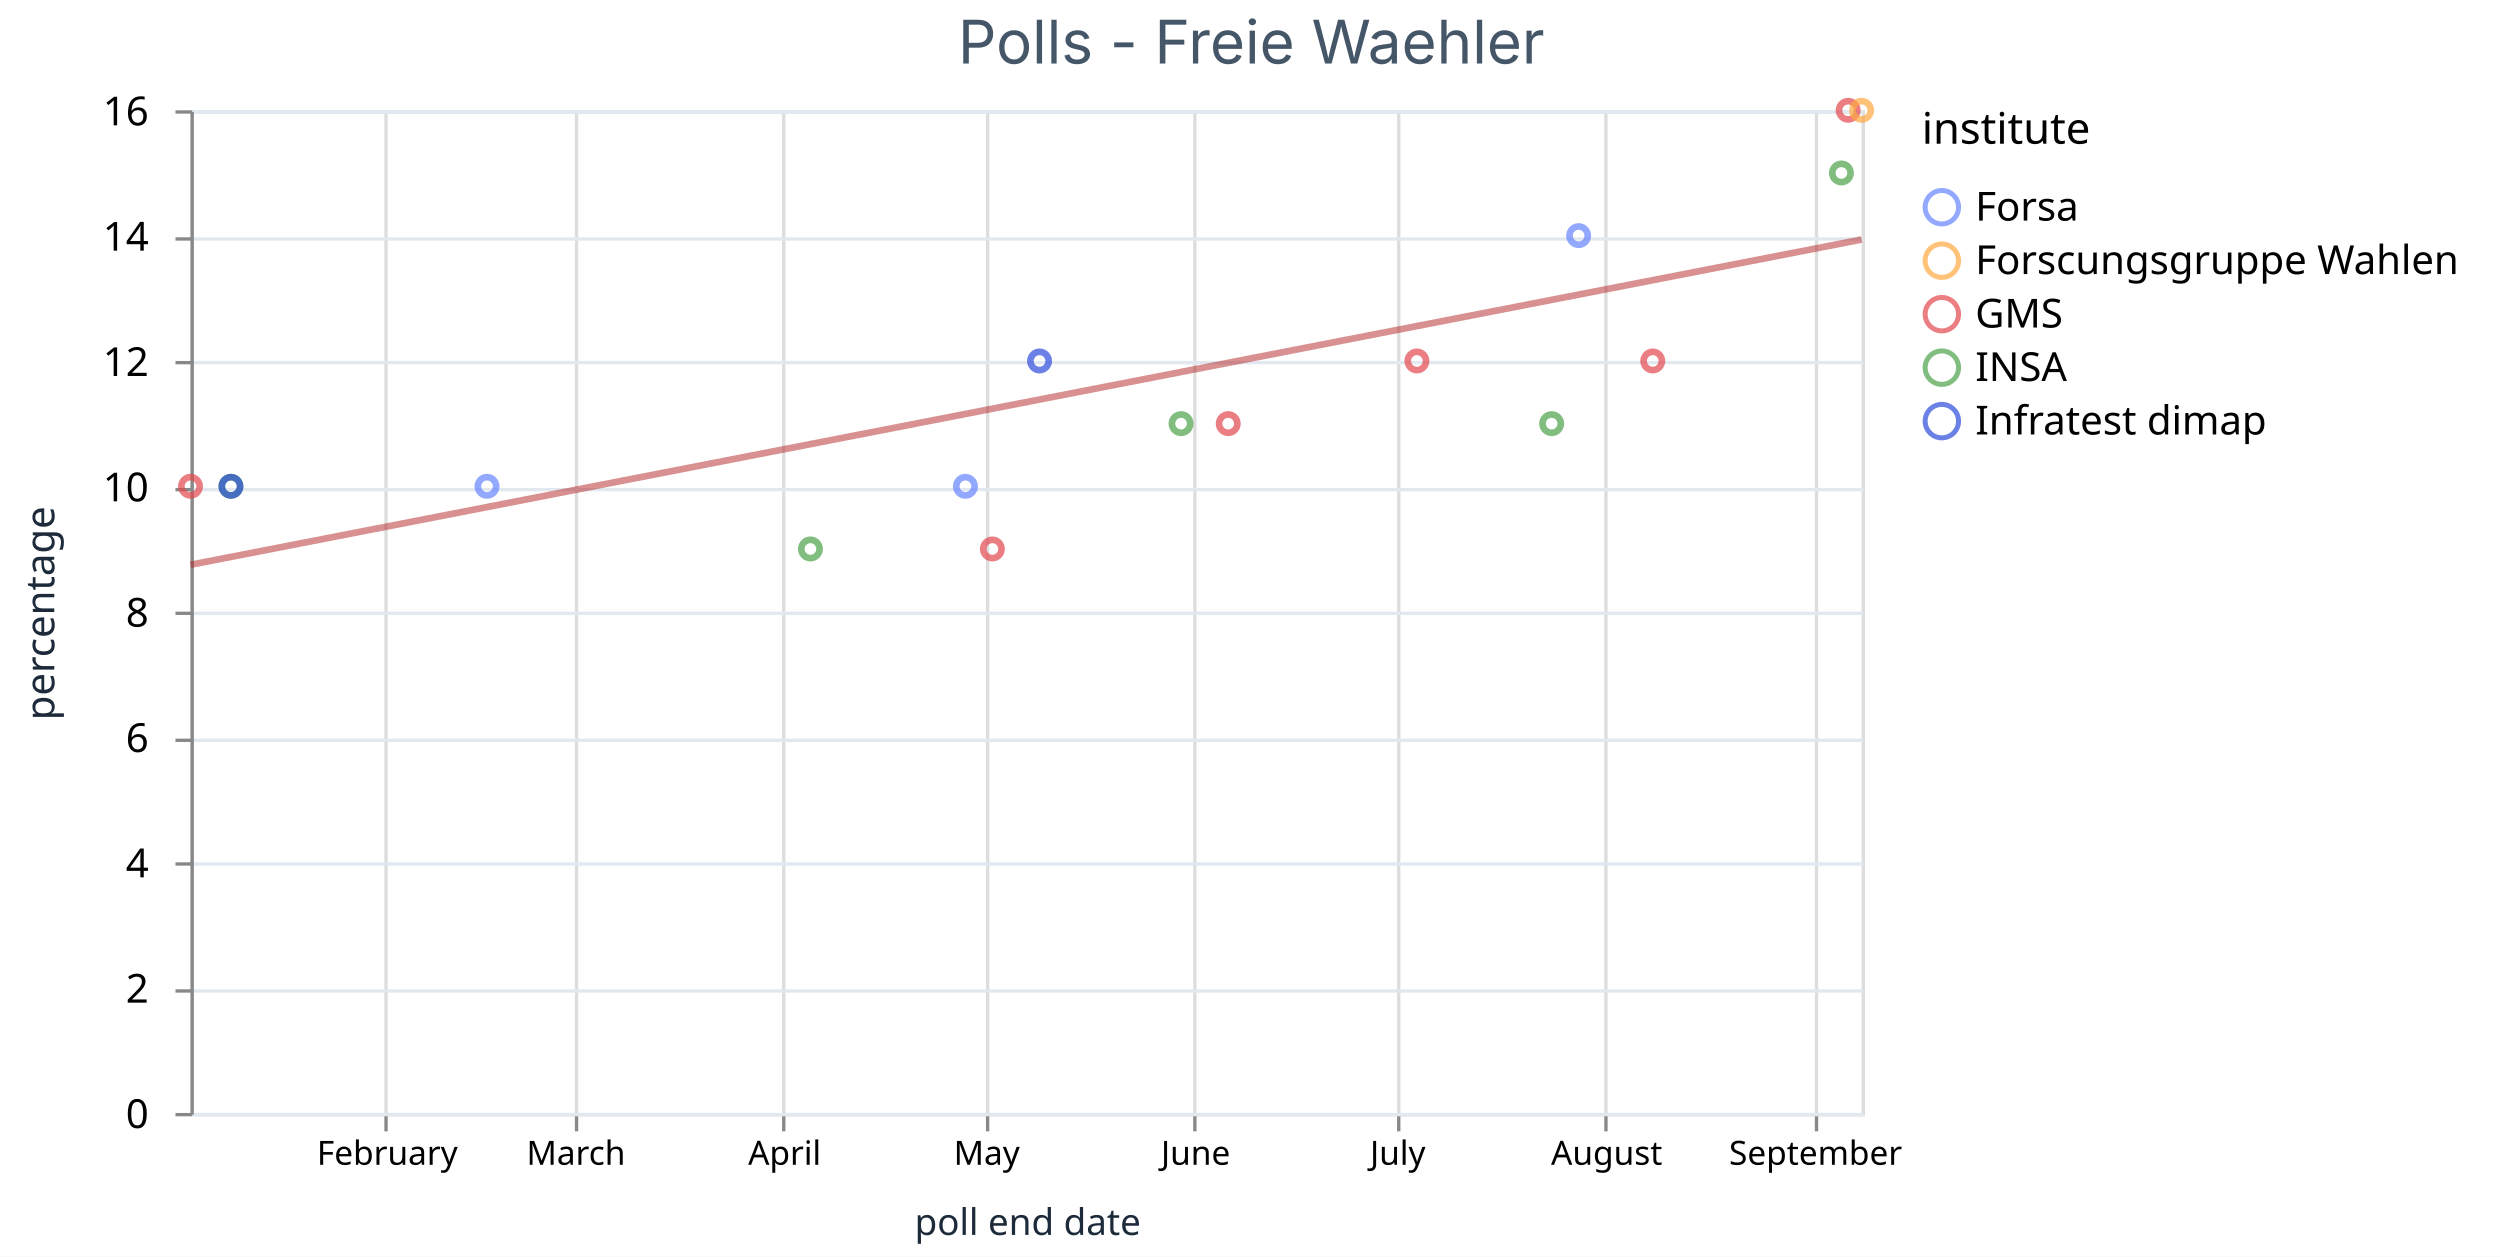
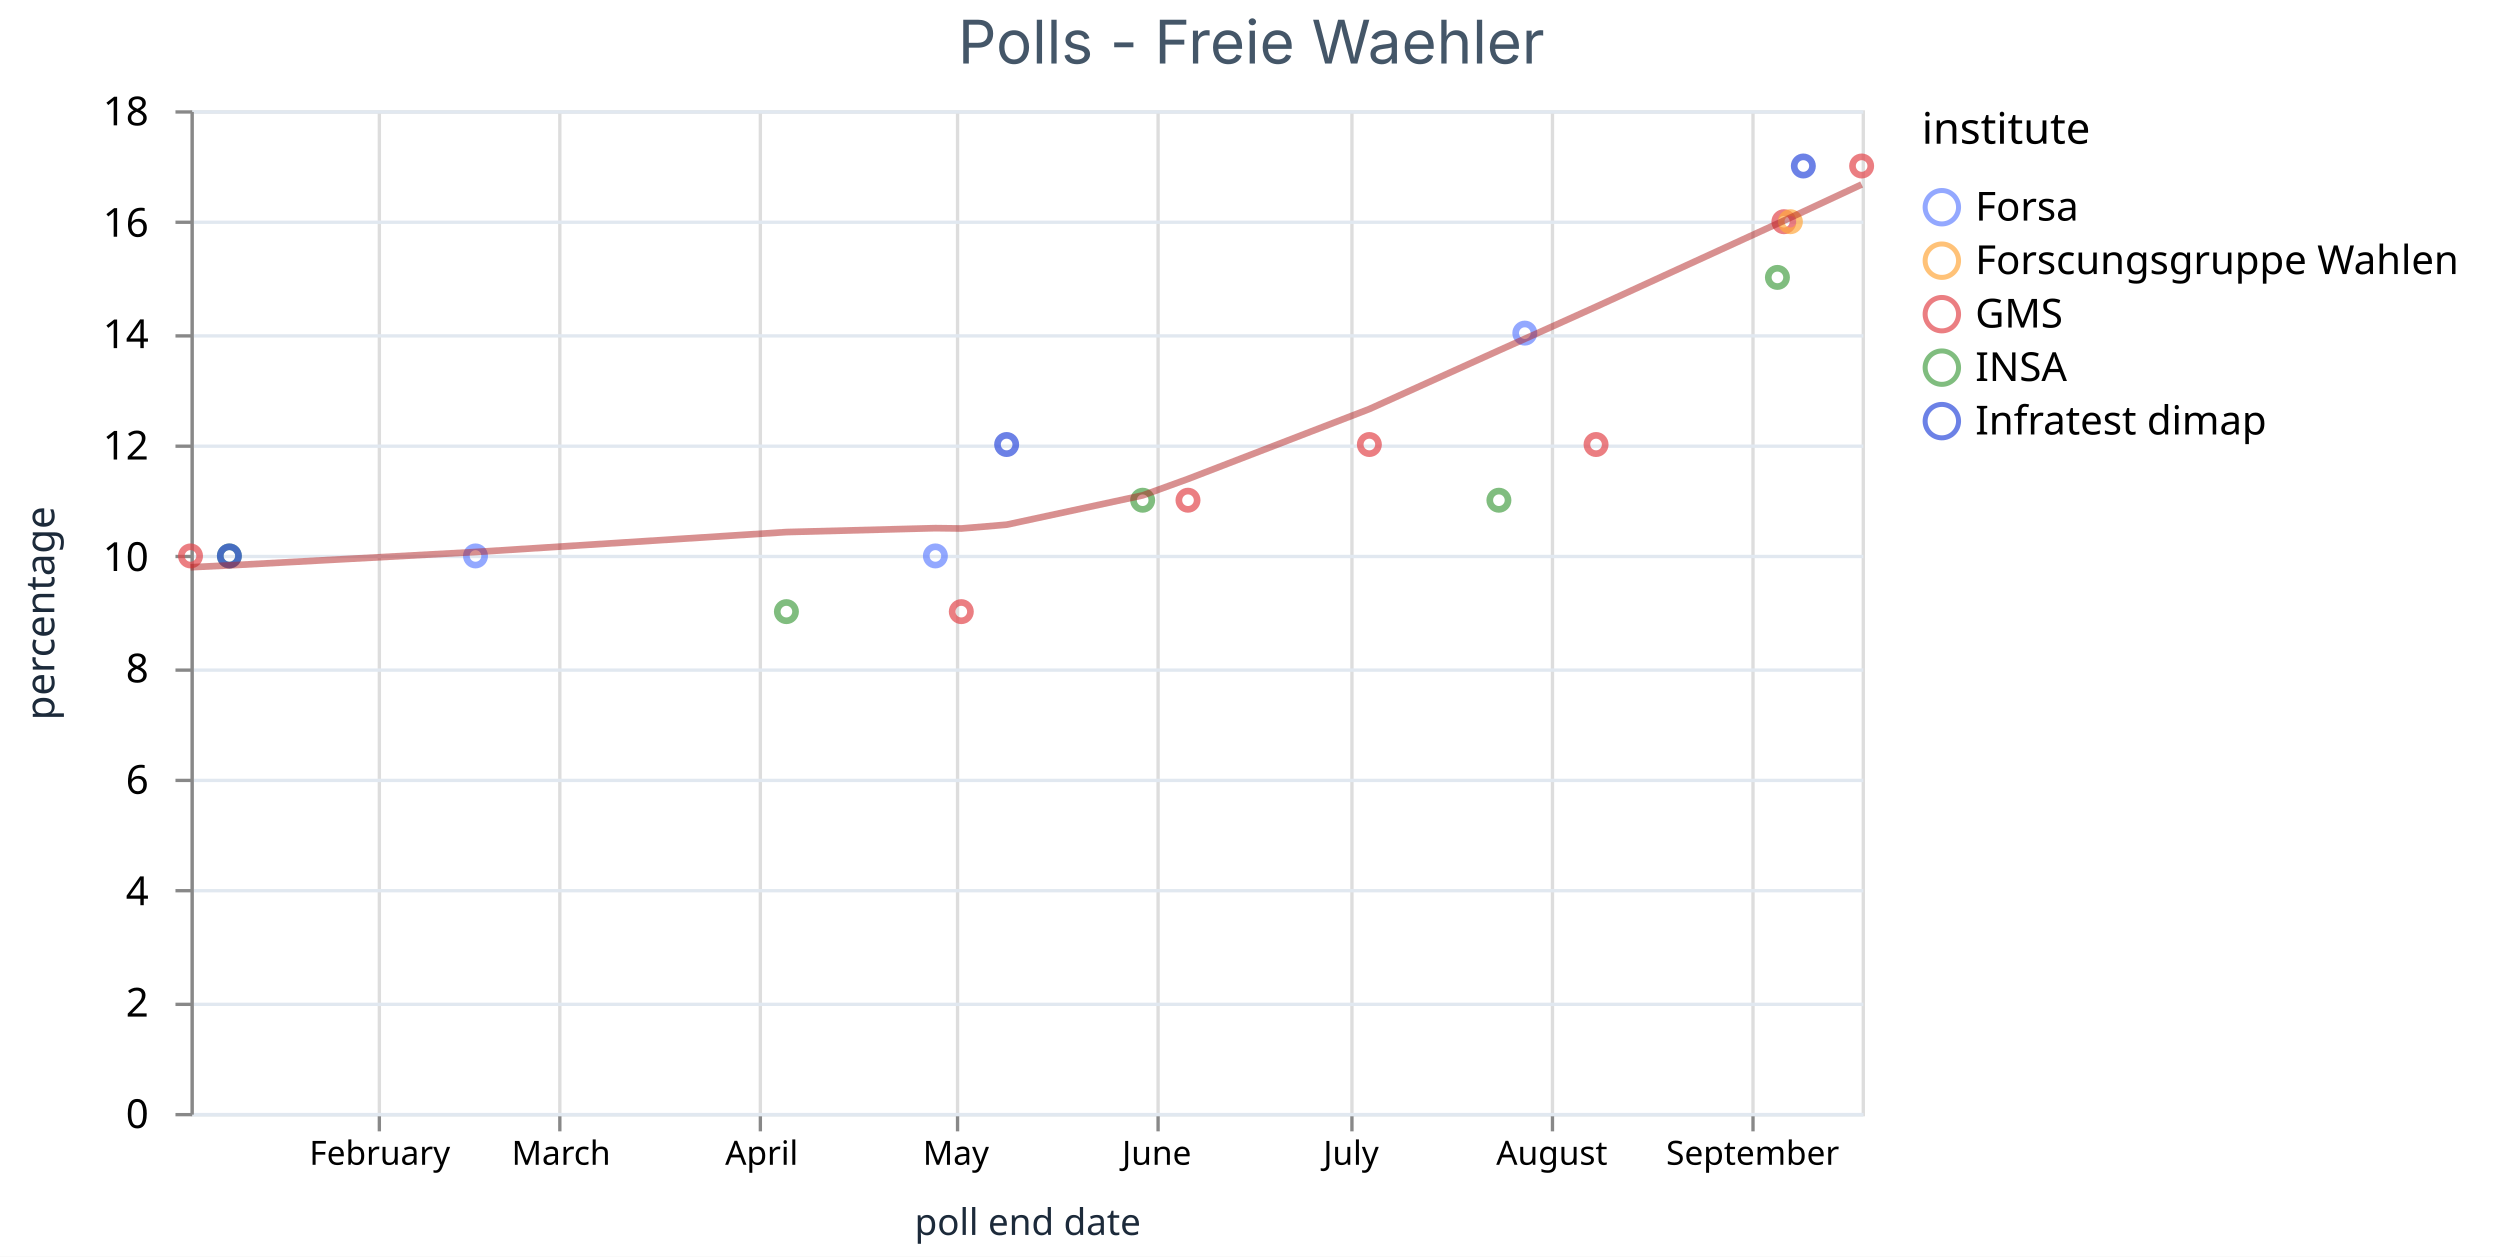
<svg xmlns="http://www.w3.org/2000/svg" version="1.1" class="marks" width="748" height="376" viewBox="0 0 748 376">
  <rect width="748" height="376" fill="#fff" />
  <g fill="none" stroke-miterlimit="10" transform="translate(57,33)">
    <g class="mark-group role-frame root" role="graphics-object" aria-roledescription="group mark container">
      <g transform="translate(0,0)">
        <path class="background" aria-hidden="true" d="M0.5,0.5h500v300h-500Z" stroke="#ddd" />
        <g>
          <g class="mark-group role-axis" aria-hidden="true">
            <g transform="translate(0.5,300.5)">
              <path class="background" aria-hidden="true" d="M0,0h0v0h0Z" pointer-events="none" />
              <g>
                <g class="mark-rule role-axis-grid" pointer-events="none">
-                   <line transform="translate(58,-300)" x2="0" y2="300" stroke="#ddd" stroke-width="1" opacity="1" />
-                   <line transform="translate(115,-300)" x2="0" y2="300" stroke="#ddd" stroke-width="1" opacity="1" />
-                   <line transform="translate(177,-300)" x2="0" y2="300" stroke="#ddd" stroke-width="1" opacity="1" />
-                   <line transform="translate(238,-300)" x2="0" y2="300" stroke="#ddd" stroke-width="1" opacity="1" />
-                   <line transform="translate(300,-300)" x2="0" y2="300" stroke="#ddd" stroke-width="1" opacity="1" />
-                   <line transform="translate(361,-300)" x2="0" y2="300" stroke="#ddd" stroke-width="1" opacity="1" />
-                   <line transform="translate(423,-300)" x2="0" y2="300" stroke="#ddd" stroke-width="1" opacity="1" />
-                   <line transform="translate(486,-300)" x2="0" y2="300" stroke="#ddd" stroke-width="1" opacity="1" />
+                   <line transform="translate(56,-300)" x2="0" y2="300" stroke="#ddd" stroke-width="1" opacity="1" />
+                   <line transform="translate(110,-300)" x2="0" y2="300" stroke="#ddd" stroke-width="1" opacity="1" />
+                   <line transform="translate(170,-300)" x2="0" y2="300" stroke="#ddd" stroke-width="1" opacity="1" />
+                   <line transform="translate(229,-300)" x2="0" y2="300" stroke="#ddd" stroke-width="1" opacity="1" />
+                   <line transform="translate(289,-300)" x2="0" y2="300" stroke="#ddd" stroke-width="1" opacity="1" />
+                   <line transform="translate(347,-300)" x2="0" y2="300" stroke="#ddd" stroke-width="1" opacity="1" />
+                   <line transform="translate(407,-300)" x2="0" y2="300" stroke="#ddd" stroke-width="1" opacity="1" />
+                   <line transform="translate(467,-300)" x2="0" y2="300" stroke="#ddd" stroke-width="1" opacity="1" />
                </g>
              </g>
              <path class="foreground" aria-hidden="true" d="" pointer-events="none" display="none" />
            </g>
          </g>
          <g class="mark-group role-axis" aria-hidden="true">
            <g transform="translate(0.5,0.5)">
              <path class="background" aria-hidden="true" d="M0,0h0v0h0Z" pointer-events="none" />
              <g>
                <g class="mark-rule role-axis-grid" pointer-events="none">
                  <line transform="translate(0,300)" x2="500" y2="0" stroke="#e1e8f0" stroke-width="1" opacity="1" />
-                   <line transform="translate(0,263)" x2="500" y2="0" stroke="#e1e8f0" stroke-width="1" opacity="1" />
-                   <line transform="translate(0,225)" x2="500" y2="0" stroke="#e1e8f0" stroke-width="1" opacity="1" />
-                   <line transform="translate(0,188)" x2="500" y2="0" stroke="#e1e8f0" stroke-width="1" opacity="1" />
-                   <line transform="translate(0,150)" x2="500" y2="0" stroke="#e1e8f0" stroke-width="1" opacity="1" />
-                   <line transform="translate(0,113)" x2="500" y2="0" stroke="#e1e8f0" stroke-width="1" opacity="1" />
-                   <line transform="translate(0,75)" x2="500" y2="0" stroke="#e1e8f0" stroke-width="1" opacity="1" />
-                   <line transform="translate(0,38)" x2="500" y2="0" stroke="#e1e8f0" stroke-width="1" opacity="1" />
+                   <line transform="translate(0,267)" x2="500" y2="0" stroke="#e1e8f0" stroke-width="1" opacity="1" />
+                   <line transform="translate(0,233)" x2="500" y2="0" stroke="#e1e8f0" stroke-width="1" opacity="1" />
+                   <line transform="translate(0,200)" x2="500" y2="0" stroke="#e1e8f0" stroke-width="1" opacity="1" />
+                   <line transform="translate(0,167)" x2="500" y2="0" stroke="#e1e8f0" stroke-width="1" opacity="1" />
+                   <line transform="translate(0,133)" x2="500" y2="0" stroke="#e1e8f0" stroke-width="1" opacity="1" />
+                   <line transform="translate(0,100)" x2="500" y2="0" stroke="#e1e8f0" stroke-width="1" opacity="1" />
+                   <line transform="translate(0,67)" x2="500" y2="0" stroke="#e1e8f0" stroke-width="1" opacity="1" />
+                   <line transform="translate(0,33)" x2="500" y2="0" stroke="#e1e8f0" stroke-width="1" opacity="1" />
                  <line transform="translate(0,0)" x2="500" y2="0" stroke="#e1e8f0" stroke-width="1" opacity="1" />
                </g>
              </g>
              <path class="foreground" aria-hidden="true" d="" pointer-events="none" display="none" />
            </g>
          </g>
-           <g class="mark-group role-axis" role="graphics-symbol" aria-roledescription="axis" aria-label="X-axis titled 'poll end date' for a time scale with values from Tuesday, 03 January 2023, 1:00:00 AM to Friday, 08 September 2023, 2:00:00 AM">
+           <g class="mark-group role-axis" role="graphics-symbol" aria-roledescription="axis" aria-label="X-axis titled 'poll end date' for a time scale with values from Tuesday, 03 January 2023, 1:00:00 AM to Monday, 18 September 2023, 2:00:00 AM">
            <g transform="translate(0.5,300.5)">
              <path class="background" aria-hidden="true" d="M0,0h0v0h0Z" pointer-events="none" />
              <g>
                <g class="mark-rule role-axis-tick" pointer-events="none">
-                   <line transform="translate(58,0)" x2="0" y2="5" stroke="#888" stroke-width="1" opacity="1" />
-                   <line transform="translate(115,0)" x2="0" y2="5" stroke="#888" stroke-width="1" opacity="1" />
-                   <line transform="translate(177,0)" x2="0" y2="5" stroke="#888" stroke-width="1" opacity="1" />
-                   <line transform="translate(238,0)" x2="0" y2="5" stroke="#888" stroke-width="1" opacity="1" />
-                   <line transform="translate(300,0)" x2="0" y2="5" stroke="#888" stroke-width="1" opacity="1" />
-                   <line transform="translate(361,0)" x2="0" y2="5" stroke="#888" stroke-width="1" opacity="1" />
-                   <line transform="translate(423,0)" x2="0" y2="5" stroke="#888" stroke-width="1" opacity="1" />
-                   <line transform="translate(486,0)" x2="0" y2="5" stroke="#888" stroke-width="1" opacity="1" />
+                   <line transform="translate(56,0)" x2="0" y2="5" stroke="#888" stroke-width="1" opacity="1" />
+                   <line transform="translate(110,0)" x2="0" y2="5" stroke="#888" stroke-width="1" opacity="1" />
+                   <line transform="translate(170,0)" x2="0" y2="5" stroke="#888" stroke-width="1" opacity="1" />
+                   <line transform="translate(229,0)" x2="0" y2="5" stroke="#888" stroke-width="1" opacity="1" />
+                   <line transform="translate(289,0)" x2="0" y2="5" stroke="#888" stroke-width="1" opacity="1" />
+                   <line transform="translate(347,0)" x2="0" y2="5" stroke="#888" stroke-width="1" opacity="1" />
+                   <line transform="translate(407,0)" x2="0" y2="5" stroke="#888" stroke-width="1" opacity="1" />
+                   <line transform="translate(467,0)" x2="0" y2="5" stroke="#888" stroke-width="1" opacity="1" />
                </g>
                <g class="mark-text role-axis-label" pointer-events="none">
-                   <text text-anchor="middle" transform="translate(58.38374,15)" font-family="sans-serif" font-size="10px" fill="#000" opacity="1">February</text>
-                   <text text-anchor="middle" transform="translate(114.8353,15)" font-family="sans-serif" font-size="10px" fill="#000" opacity="1">March</text>
-                   <text text-anchor="middle" transform="translate(177.2513,15)" font-family="sans-serif" font-size="10px" fill="#000" opacity="1">April</text>
-                   <text text-anchor="middle" transform="translate(237.7352,15)" font-family="sans-serif" font-size="10px" fill="#000" opacity="1">May</text>
-                   <text text-anchor="middle" transform="translate(300.2352,15)" font-family="sans-serif" font-size="10px" fill="#000" opacity="1">June</text>
-                   <text text-anchor="middle" transform="translate(360.7191,15)" font-family="sans-serif" font-size="10px" fill="#000" opacity="1">July</text>
-                   <text text-anchor="middle" transform="translate(423.2191,15)" font-family="sans-serif" font-size="10px" fill="#000" opacity="1">August</text>
-                   <text text-anchor="middle" transform="translate(485.7191,15)" font-family="sans-serif" font-size="10px" fill="#000" opacity="1">September</text>
+                   <text text-anchor="middle" transform="translate(56.1208,15)" font-family="sans-serif" font-size="10px" fill="#000" opacity="1">February</text>
+                   <text text-anchor="middle" transform="translate(110.3844,15)" font-family="sans-serif" font-size="10px" fill="#000" opacity="1">March</text>
+                   <text text-anchor="middle" transform="translate(170.3811,15)" font-family="sans-serif" font-size="10px" fill="#000" opacity="1">April</text>
+                   <text text-anchor="middle" transform="translate(228.5207,15)" font-family="sans-serif" font-size="10px" fill="#000" opacity="1">May</text>
+                   <text text-anchor="middle" transform="translate(288.5982,15)" font-family="sans-serif" font-size="10px" fill="#000" opacity="1">June</text>
+                   <text text-anchor="middle" transform="translate(346.7377,15)" font-family="sans-serif" font-size="10px" fill="#000" opacity="1">July</text>
+                   <text text-anchor="middle" transform="translate(406.8152,15)" font-family="sans-serif" font-size="10px" fill="#000" opacity="1">August</text>
+                   <text text-anchor="middle" transform="translate(466.8928,15)" font-family="sans-serif" font-size="10px" fill="#000" opacity="1">September</text>
                </g>
                <g class="mark-rule role-axis-domain" pointer-events="none">
                  <line transform="translate(0,0)" x2="500" y2="0" stroke="#e1e8f0" stroke-width="1" opacity="1" />
                </g>
                <g class="mark-text role-axis-title" pointer-events="none">
                  <text text-anchor="middle" transform="translate(250,36)" font-family="sans-serif" font-size="11px" font-weight="400" fill="#1c2a3a" opacity="1">poll end date</text>
                </g>
              </g>
              <path class="foreground" aria-hidden="true" d="" pointer-events="none" display="none" />
            </g>
          </g>
-           <g class="mark-group role-axis" role="graphics-symbol" aria-roledescription="axis" aria-label="Y-axis titled 'percentage' for a linear scale with values from 0 to 16">
+           <g class="mark-group role-axis" role="graphics-symbol" aria-roledescription="axis" aria-label="Y-axis titled 'percentage' for a linear scale with values from 0 to 18">
            <g transform="translate(0.5,0.5)">
              <path class="background" aria-hidden="true" d="M0,0h0v0h0Z" pointer-events="none" />
              <g>
                <g class="mark-rule role-axis-tick" pointer-events="none">
                  <line transform="translate(0,300)" x2="-5" y2="0" stroke="#888" stroke-width="1" opacity="1" />
-                   <line transform="translate(0,263)" x2="-5" y2="0" stroke="#888" stroke-width="1" opacity="1" />
-                   <line transform="translate(0,225)" x2="-5" y2="0" stroke="#888" stroke-width="1" opacity="1" />
-                   <line transform="translate(0,188)" x2="-5" y2="0" stroke="#888" stroke-width="1" opacity="1" />
-                   <line transform="translate(0,150)" x2="-5" y2="0" stroke="#888" stroke-width="1" opacity="1" />
-                   <line transform="translate(0,113)" x2="-5" y2="0" stroke="#888" stroke-width="1" opacity="1" />
-                   <line transform="translate(0,75)" x2="-5" y2="0" stroke="#888" stroke-width="1" opacity="1" />
-                   <line transform="translate(0,38)" x2="-5" y2="0" stroke="#888" stroke-width="1" opacity="1" />
+                   <line transform="translate(0,267)" x2="-5" y2="0" stroke="#888" stroke-width="1" opacity="1" />
+                   <line transform="translate(0,233)" x2="-5" y2="0" stroke="#888" stroke-width="1" opacity="1" />
+                   <line transform="translate(0,200)" x2="-5" y2="0" stroke="#888" stroke-width="1" opacity="1" />
+                   <line transform="translate(0,167)" x2="-5" y2="0" stroke="#888" stroke-width="1" opacity="1" />
+                   <line transform="translate(0,133)" x2="-5" y2="0" stroke="#888" stroke-width="1" opacity="1" />
+                   <line transform="translate(0,100)" x2="-5" y2="0" stroke="#888" stroke-width="1" opacity="1" />
+                   <line transform="translate(0,67)" x2="-5" y2="0" stroke="#888" stroke-width="1" opacity="1" />
+                   <line transform="translate(0,33)" x2="-5" y2="0" stroke="#888" stroke-width="1" opacity="1" />
                  <line transform="translate(0,0)" x2="-5" y2="0" stroke="#888" stroke-width="1" opacity="1" />
                </g>
                <g class="mark-text role-axis-label" pointer-events="none">
                  <text text-anchor="end" transform="translate(-13,304)" font-family="sans-serif" font-size="12px" fill="#000" opacity="1">0</text>
-                   <text text-anchor="end" transform="translate(-13,266.5)" font-family="sans-serif" font-size="12px" fill="#000" opacity="1">2</text>
-                   <text text-anchor="end" transform="translate(-13,229)" font-family="sans-serif" font-size="12px" fill="#000" opacity="1">4</text>
-                   <text text-anchor="end" transform="translate(-13,191.5)" font-family="sans-serif" font-size="12px" fill="#000" opacity="1">6</text>
-                   <text text-anchor="end" transform="translate(-13,154)" font-family="sans-serif" font-size="12px" fill="#000" opacity="1">8</text>
-                   <text text-anchor="end" transform="translate(-13,116.5)" font-family="sans-serif" font-size="12px" fill="#000" opacity="1">10</text>
-                   <text text-anchor="end" transform="translate(-13,79)" font-family="sans-serif" font-size="12px" fill="#000" opacity="1">12</text>
-                   <text text-anchor="end" transform="translate(-13,41.5)" font-family="sans-serif" font-size="12px" fill="#000" opacity="1">14</text>
-                   <text text-anchor="end" transform="translate(-13,4)" font-family="sans-serif" font-size="12px" fill="#000" opacity="1">16</text>
+                   <text text-anchor="end" transform="translate(-13,270.6667)" font-family="sans-serif" font-size="12px" fill="#000" opacity="1">2</text>
+                   <text text-anchor="end" transform="translate(-13,237.3333)" font-family="sans-serif" font-size="12px" fill="#000" opacity="1">4</text>
+                   <text text-anchor="end" transform="translate(-13,204)" font-family="sans-serif" font-size="12px" fill="#000" opacity="1">6</text>
+                   <text text-anchor="end" transform="translate(-13,170.6667)" font-family="sans-serif" font-size="12px" fill="#000" opacity="1">8</text>
+                   <text text-anchor="end" transform="translate(-13,137.3333)" font-family="sans-serif" font-size="12px" fill="#000" opacity="1">10</text>
+                   <text text-anchor="end" transform="translate(-13,104)" font-family="sans-serif" font-size="12px" fill="#000" opacity="1">12</text>
+                   <text text-anchor="end" transform="translate(-13,70.66667)" font-family="sans-serif" font-size="12px" fill="#000" opacity="1">14</text>
+                   <text text-anchor="end" transform="translate(-13,37.33333)" font-family="sans-serif" font-size="12px" fill="#000" opacity="1">16</text>
+                   <text text-anchor="end" transform="translate(-13,4)" font-family="sans-serif" font-size="12px" fill="#000" opacity="1">18</text>
                </g>
                <g class="mark-rule role-axis-domain" pointer-events="none">
                  <line transform="translate(0,300)" x2="0" y2="-300" stroke="#888" stroke-width="1" opacity="1" />
                </g>
                <g class="mark-text role-axis-title" pointer-events="none">
                  <text text-anchor="middle" transform="translate(-38.25373,150) rotate(-90) translate(0,-3)" font-family="sans-serif" font-size="12px" font-weight="400" fill="#1c2a3a" opacity="1">percentage</text>
                </g>
              </g>
              <path class="foreground" aria-hidden="true" d="" pointer-events="none" display="none" />
            </g>
          </g>
          <g class="mark-symbol role-mark layer_0_marks" role="graphics-object" aria-roledescription="symbol mark container">
-             <path aria-label="poll end date: Jan 03, 2023; percentage: 10; institute: GMS" role="graphics-symbol" aria-roledescription="point" transform="translate(0,112.5)" d="M2.739,0A2.739,2.739,0,1,1,-2.739,0A2.739,2.739,0,1,1,2.739,0" stroke="#e2474d" stroke-width="2" opacity="0.7" />
-             <path aria-label="poll end date: Jan 09, 2023; percentage: 10; institute: INSA" role="graphics-symbol" aria-roledescription="point" transform="translate(12.09677,112.5)" d="M2.739,0A2.739,2.739,0,1,1,-2.739,0A2.739,2.739,0,1,1,2.739,0" stroke="#4aa148" stroke-width="2" opacity="0.7" />
-             <path aria-label="poll end date: Jan 09, 2023; percentage: 10; institute: Infratest dimap" role="graphics-symbol" aria-roledescription="point" transform="translate(12.09677,112.5)" d="M2.739,0A2.739,2.739,0,1,1,-2.739,0A2.739,2.739,0,1,1,2.739,0" stroke="#2d4cdb" stroke-width="2" opacity="0.7" />
-             <path aria-label="poll end date: Feb 16, 2023; percentage: 10; institute: Forsa" role="graphics-symbol" aria-roledescription="point" transform="translate(88.70968,112.5)" d="M2.739,0A2.739,2.739,0,1,1,-2.739,0A2.739,2.739,0,1,1,2.739,0" stroke="#6583ff" stroke-width="2" opacity="0.7" />
-             <path aria-label="poll end date: Apr 05, 2023; percentage: 9; institute: INSA" role="graphics-symbol" aria-roledescription="point" transform="translate(185.4839,131.25)" d="M2.739,0A2.739,2.739,0,1,1,-2.739,0A2.739,2.739,0,1,1,2.739,0" stroke="#4aa148" stroke-width="2" opacity="0.7" />
-             <path aria-label="poll end date: Apr 28, 2023; percentage: 10; institute: Forsa" role="graphics-symbol" aria-roledescription="point" transform="translate(231.8548,112.5)" d="M2.739,0A2.739,2.739,0,1,1,-2.739,0A2.739,2.739,0,1,1,2.739,0" stroke="#6583ff" stroke-width="2" opacity="0.7" />
-             <path aria-label="poll end date: May 02, 2023; percentage: 9; institute: GMS" role="graphics-symbol" aria-roledescription="point" transform="translate(239.9194,131.25)" d="M2.739,0A2.739,2.739,0,1,1,-2.739,0A2.739,2.739,0,1,1,2.739,0" stroke="#e2474d" stroke-width="2" opacity="0.7" />
-             <path aria-label="poll end date: May 09, 2023; percentage: 12; institute: Infratest dimap" role="graphics-symbol" aria-roledescription="point" transform="translate(254.0323,75)" d="M2.739,0A2.739,2.739,0,1,1,-2.739,0A2.739,2.739,0,1,1,2.739,0" stroke="#2d4cdb" stroke-width="2" opacity="0.7" />
-             <path aria-label="poll end date: May 30, 2023; percentage: 11; institute: INSA" role="graphics-symbol" aria-roledescription="point" transform="translate(296.371,93.75)" d="M2.739,0A2.739,2.739,0,1,1,-2.739,0A2.739,2.739,0,1,1,2.739,0" stroke="#4aa148" stroke-width="2" opacity="0.7" />
-             <path aria-label="poll end date: Jun 06, 2023; percentage: 11; institute: GMS" role="graphics-symbol" aria-roledescription="point" transform="translate(310.4839,93.75)" d="M2.739,0A2.739,2.739,0,1,1,-2.739,0A2.739,2.739,0,1,1,2.739,0" stroke="#e2474d" stroke-width="2" opacity="0.7" />
-             <path aria-label="poll end date: Jul 04, 2023; percentage: 12; institute: GMS" role="graphics-symbol" aria-roledescription="point" transform="translate(366.9355,75)" d="M2.739,0A2.739,2.739,0,1,1,-2.739,0A2.739,2.739,0,1,1,2.739,0" stroke="#e2474d" stroke-width="2" opacity="0.7" />
-             <path aria-label="poll end date: Jul 24, 2023; percentage: 11; institute: INSA" role="graphics-symbol" aria-roledescription="point" transform="translate(407.2581,93.75)" d="M2.739,0A2.739,2.739,0,1,1,-2.739,0A2.739,2.739,0,1,1,2.739,0" stroke="#4aa148" stroke-width="2" opacity="0.7" />
-             <path aria-label="poll end date: Jul 28, 2023; percentage: 14; institute: Forsa" role="graphics-symbol" aria-roledescription="point" transform="translate(415.3226,37.5)" d="M2.739,0A2.739,2.739,0,1,1,-2.739,0A2.739,2.739,0,1,1,2.739,0" stroke="#6583ff" stroke-width="2" opacity="0.7" />
-             <path aria-label="poll end date: Aug 08, 2023; percentage: 12; institute: GMS" role="graphics-symbol" aria-roledescription="point" transform="translate(437.5,75)" d="M2.739,0A2.739,2.739,0,1,1,-2.739,0A2.739,2.739,0,1,1,2.739,0" stroke="#e2474d" stroke-width="2" opacity="0.7" />
-             <path aria-label="poll end date: Sep 05, 2023; percentage: 15; institute: INSA" role="graphics-symbol" aria-roledescription="point" transform="translate(493.9516,18.75)" d="M2.739,0A2.739,2.739,0,1,1,-2.739,0A2.739,2.739,0,1,1,2.739,0" stroke="#4aa148" stroke-width="2" opacity="0.7" />
-             <path aria-label="poll end date: Sep 06, 2023; percentage: 16; institute: GMS" role="graphics-symbol" aria-roledescription="point" transform="translate(495.9677,0)" d="M2.739,0A2.739,2.739,0,1,1,-2.739,0A2.739,2.739,0,1,1,2.739,0" stroke="#e2474d" stroke-width="2" opacity="0.7" />
-             <path aria-label="poll end date: Sep 08, 2023; percentage: 16; institute: Forscungsgruppe Wahlen" role="graphics-symbol" aria-roledescription="point" transform="translate(500,0)" d="M2.739,0A2.739,2.739,0,1,1,-2.739,0A2.739,2.739,0,1,1,2.739,0" stroke="#ffa83f" stroke-width="2" opacity="0.7" />
+             <path aria-label="poll end date: Jan 03, 2023; percentage: 10; institute: GMS" role="graphics-symbol" aria-roledescription="point" transform="translate(0,133.3333)" d="M2.739,0A2.739,2.739,0,1,1,-2.739,0A2.739,2.739,0,1,1,2.739,0" stroke="#e2474d" stroke-width="2" opacity="0.7" />
+             <path aria-label="poll end date: Jan 09, 2023; percentage: 10; institute: INSA" role="graphics-symbol" aria-roledescription="point" transform="translate(11.62791,133.3333)" d="M2.739,0A2.739,2.739,0,1,1,-2.739,0A2.739,2.739,0,1,1,2.739,0" stroke="#4aa148" stroke-width="2" opacity="0.7" />
+             <path aria-label="poll end date: Jan 09, 2023; percentage: 10; institute: Infratest dimap" role="graphics-symbol" aria-roledescription="point" transform="translate(11.62791,133.3333)" d="M2.739,0A2.739,2.739,0,1,1,-2.739,0A2.739,2.739,0,1,1,2.739,0" stroke="#2d4cdb" stroke-width="2" opacity="0.7" />
+             <path aria-label="poll end date: Feb 16, 2023; percentage: 10; institute: Forsa" role="graphics-symbol" aria-roledescription="point" transform="translate(85.27132,133.3333)" d="M2.739,0A2.739,2.739,0,1,1,-2.739,0A2.739,2.739,0,1,1,2.739,0" stroke="#6583ff" stroke-width="2" opacity="0.7" />
+             <path aria-label="poll end date: Apr 05, 2023; percentage: 9; institute: INSA" role="graphics-symbol" aria-roledescription="point" transform="translate(178.2946,150)" d="M2.739,0A2.739,2.739,0,1,1,-2.739,0A2.739,2.739,0,1,1,2.739,0" stroke="#4aa148" stroke-width="2" opacity="0.7" />
+             <path aria-label="poll end date: Apr 28, 2023; percentage: 10; institute: Forsa" role="graphics-symbol" aria-roledescription="point" transform="translate(222.8682,133.3333)" d="M2.739,0A2.739,2.739,0,1,1,-2.739,0A2.739,2.739,0,1,1,2.739,0" stroke="#6583ff" stroke-width="2" opacity="0.7" />
+             <path aria-label="poll end date: May 02, 2023; percentage: 9; institute: GMS" role="graphics-symbol" aria-roledescription="point" transform="translate(230.6202,150)" d="M2.739,0A2.739,2.739,0,1,1,-2.739,0A2.739,2.739,0,1,1,2.739,0" stroke="#e2474d" stroke-width="2" opacity="0.7" />
+             <path aria-label="poll end date: May 09, 2023; percentage: 12; institute: Infratest dimap" role="graphics-symbol" aria-roledescription="point" transform="translate(244.186,100)" d="M2.739,0A2.739,2.739,0,1,1,-2.739,0A2.739,2.739,0,1,1,2.739,0" stroke="#2d4cdb" stroke-width="2" opacity="0.7" />
+             <path aria-label="poll end date: May 30, 2023; percentage: 11; institute: INSA" role="graphics-symbol" aria-roledescription="point" transform="translate(284.8837,116.6667)" d="M2.739,0A2.739,2.739,0,1,1,-2.739,0A2.739,2.739,0,1,1,2.739,0" stroke="#4aa148" stroke-width="2" opacity="0.7" />
+             <path aria-label="poll end date: Jun 06, 2023; percentage: 11; institute: GMS" role="graphics-symbol" aria-roledescription="point" transform="translate(298.4496,116.6667)" d="M2.739,0A2.739,2.739,0,1,1,-2.739,0A2.739,2.739,0,1,1,2.739,0" stroke="#e2474d" stroke-width="2" opacity="0.7" />
+             <path aria-label="poll end date: Jul 04, 2023; percentage: 12; institute: GMS" role="graphics-symbol" aria-roledescription="point" transform="translate(352.7132,100)" d="M2.739,0A2.739,2.739,0,1,1,-2.739,0A2.739,2.739,0,1,1,2.739,0" stroke="#e2474d" stroke-width="2" opacity="0.7" />
+             <path aria-label="poll end date: Jul 24, 2023; percentage: 11; institute: INSA" role="graphics-symbol" aria-roledescription="point" transform="translate(391.4729,116.6667)" d="M2.739,0A2.739,2.739,0,1,1,-2.739,0A2.739,2.739,0,1,1,2.739,0" stroke="#4aa148" stroke-width="2" opacity="0.7" />
+             <path aria-label="poll end date: Jul 28, 2023; percentage: 14; institute: Forsa" role="graphics-symbol" aria-roledescription="point" transform="translate(399.2248,66.66667)" d="M2.739,0A2.739,2.739,0,1,1,-2.739,0A2.739,2.739,0,1,1,2.739,0" stroke="#6583ff" stroke-width="2" opacity="0.7" />
+             <path aria-label="poll end date: Aug 08, 2023; percentage: 12; institute: GMS" role="graphics-symbol" aria-roledescription="point" transform="translate(420.5426,100)" d="M2.739,0A2.739,2.739,0,1,1,-2.739,0A2.739,2.739,0,1,1,2.739,0" stroke="#e2474d" stroke-width="2" opacity="0.7" />
+             <path aria-label="poll end date: Sep 05, 2023; percentage: 15; institute: INSA" role="graphics-symbol" aria-roledescription="point" transform="translate(474.8062,50)" d="M2.739,0A2.739,2.739,0,1,1,-2.739,0A2.739,2.739,0,1,1,2.739,0" stroke="#4aa148" stroke-width="2" opacity="0.7" />
+             <path aria-label="poll end date: Sep 06, 2023; percentage: 16; institute: GMS" role="graphics-symbol" aria-roledescription="point" transform="translate(476.7442,33.33333)" d="M2.739,0A2.739,2.739,0,1,1,-2.739,0A2.739,2.739,0,1,1,2.739,0" stroke="#e2474d" stroke-width="2" opacity="0.7" />
+             <path aria-label="poll end date: Sep 07, 2023; percentage: 16; institute: Forscungsgruppe Wahlen" role="graphics-symbol" aria-roledescription="point" transform="translate(478.6822,33.33333)" d="M2.739,0A2.739,2.739,0,1,1,-2.739,0A2.739,2.739,0,1,1,2.739,0" stroke="#ffa83f" stroke-width="2" opacity="0.7" />
+             <path aria-label="poll end date: Sep 09, 2023; percentage: 17; institute: Infratest dimap" role="graphics-symbol" aria-roledescription="point" transform="translate(482.5581,16.66667)" d="M2.739,0A2.739,2.739,0,1,1,-2.739,0A2.739,2.739,0,1,1,2.739,0" stroke="#2d4cdb" stroke-width="2" opacity="0.7" />
+             <path aria-label="poll end date: Sep 18, 2023; percentage: 17; institute: GMS" role="graphics-symbol" aria-roledescription="point" transform="translate(500,16.66667)" d="M2.739,0A2.739,2.739,0,1,1,-2.739,0A2.739,2.739,0,1,1,2.739,0" stroke="#e2474d" stroke-width="2" opacity="0.7" />
          </g>
          <g class="mark-line role-mark layer_1_marks" role="graphics-object" aria-roledescription="line mark container">
-             <path aria-label="poll end date: Jan 03, 2023; percentage: 8.74794973164" role="graphics-symbol" aria-roledescription="line mark" d="M0,135.976L500,38.662" stroke="firebrick" stroke-width="2" opacity="0.5" />
+             <path aria-label="poll end date: Jan 03, 2023; percentage: 9.79681514561" role="graphics-symbol" aria-roledescription="line mark" d="M0,136.72L11.628,136.16L85.271,132.156L178.295,126.196L222.868,125.025L230.62,125.126L244.186,123.983L284.884,115.218L298.45,110.3L352.713,89.38L391.473,71.846L399.225,68.379L420.543,58.778L474.806,33.915L476.744,33.018L478.682,32.119L482.558,30.321L500,22.194" stroke="firebrick" stroke-width="2" opacity="0.5" />
          </g>
          <g class="mark-group role-legend" role="graphics-symbol" aria-roledescription="legend" aria-label="Symbol legend titled 'institute' for stroke color with 5 values: Forsa, Forscungsgruppe Wahlen, GMS, INSA, Infratest dimap">
            <g transform="translate(518,0)">
              <path class="background" aria-hidden="true" d="M0,0h168v100h-168Z" pointer-events="none" />
              <g>
                <g class="mark-group role-legend-entry">
                  <g transform="translate(0,23)">
                    <path class="background" aria-hidden="true" d="M0,0h0v0h0Z" pointer-events="none" />
                    <g>
                      <g class="mark-group role-scope" role="graphics-object" aria-roledescription="group mark container">
                        <g transform="translate(0,0)">
                          <path class="background" aria-hidden="true" d="M0,0h167.448v12.5h-167.448Z" pointer-events="none" opacity="1" />
                          <g>
                            <g class="mark-symbol role-legend-symbol" pointer-events="none">
                              <path transform="translate(6,6)" d="M5,0A5,5,0,1,1,-5,0A5,5,0,1,1,5,0" stroke="#6583ff" stroke-width="1.5" opacity="0.7" />
                            </g>
                            <g class="mark-text role-legend-label" pointer-events="none">
                              <text text-anchor="start" transform="translate(16,10)" font-family="sans-serif" font-size="12px" fill="#000" opacity="1">Forsa</text>
                            </g>
                          </g>
                          <path class="foreground" aria-hidden="true" d="" pointer-events="none" display="none" />
                        </g>
                        <g transform="translate(0,16)">
                          <path class="background" aria-hidden="true" d="M0,0h167.448v12.5h-167.448Z" pointer-events="none" opacity="1" />
                          <g>
                            <g class="mark-symbol role-legend-symbol" pointer-events="none">
                              <path transform="translate(6,6)" d="M5,0A5,5,0,1,1,-5,0A5,5,0,1,1,5,0" stroke="#ffa83f" stroke-width="1.5" opacity="0.7" />
                            </g>
                            <g class="mark-text role-legend-label" pointer-events="none">
                              <text text-anchor="start" transform="translate(16,10)" font-family="sans-serif" font-size="12px" fill="#000" opacity="1">Forscungsgruppe Wahlen</text>
                            </g>
                          </g>
                          <path class="foreground" aria-hidden="true" d="" pointer-events="none" display="none" />
                        </g>
                        <g transform="translate(0,32)">
                          <path class="background" aria-hidden="true" d="M0,0h167.448v12.5h-167.448Z" pointer-events="none" opacity="1" />
                          <g>
                            <g class="mark-symbol role-legend-symbol" pointer-events="none">
                              <path transform="translate(6,6)" d="M5,0A5,5,0,1,1,-5,0A5,5,0,1,1,5,0" stroke="#e2474d" stroke-width="1.5" opacity="0.7" />
                            </g>
                            <g class="mark-text role-legend-label" pointer-events="none">
                              <text text-anchor="start" transform="translate(16,10)" font-family="sans-serif" font-size="12px" fill="#000" opacity="1">GMS</text>
                            </g>
                          </g>
                          <path class="foreground" aria-hidden="true" d="" pointer-events="none" display="none" />
                        </g>
                        <g transform="translate(0,48)">
                          <path class="background" aria-hidden="true" d="M0,0h167.448v12.5h-167.448Z" pointer-events="none" opacity="1" />
                          <g>
                            <g class="mark-symbol role-legend-symbol" pointer-events="none">
                              <path transform="translate(6,6)" d="M5,0A5,5,0,1,1,-5,0A5,5,0,1,1,5,0" stroke="#4aa148" stroke-width="1.5" opacity="0.7" />
                            </g>
                            <g class="mark-text role-legend-label" pointer-events="none">
                              <text text-anchor="start" transform="translate(16,10)" font-family="sans-serif" font-size="12px" fill="#000" opacity="1">INSA</text>
                            </g>
                          </g>
                          <path class="foreground" aria-hidden="true" d="" pointer-events="none" display="none" />
                        </g>
                        <g transform="translate(0,64)">
                          <path class="background" aria-hidden="true" d="M0,0h167.448v12.5h-167.448Z" pointer-events="none" opacity="1" />
                          <g>
                            <g class="mark-symbol role-legend-symbol" pointer-events="none">
                              <path transform="translate(6,6)" d="M5,0A5,5,0,1,1,-5,0A5,5,0,1,1,5,0" stroke="#2d4cdb" stroke-width="1.5" opacity="0.7" />
                            </g>
                            <g class="mark-text role-legend-label" pointer-events="none">
                              <text text-anchor="start" transform="translate(16,10)" font-family="sans-serif" font-size="12px" fill="#000" opacity="1">Infratest dimap</text>
                            </g>
                          </g>
                          <path class="foreground" aria-hidden="true" d="" pointer-events="none" display="none" />
                        </g>
                      </g>
                    </g>
                    <path class="foreground" aria-hidden="true" d="" pointer-events="none" display="none" />
                  </g>
                </g>
                <g class="mark-text role-legend-title" pointer-events="none">
                  <text text-anchor="start" transform="translate(0,10)" font-family="sans-serif" font-size="13px" font-weight="400" fill="#000" opacity="1">institute</text>
                </g>
              </g>
              <path class="foreground" aria-hidden="true" d="" pointer-events="none" display="none" />
            </g>
          </g>
          <g class="mark-group role-title">
            <g transform="translate(317.3731,-28)">
              <path class="background" aria-hidden="true" d="M0,0h0v0h0Z" pointer-events="none" />
              <g>
                <g class="mark-text role-title-text" role="graphics-symbol" aria-roledescription="title" aria-label="Title text 'Polls - Freie Waehler'" pointer-events="none">
                  <text text-anchor="middle" transform="translate(0,14)" font-family="Inter" font-size="18px" font-weight="400" fill="#445668" opacity="1">Polls - Freie Waehler</text>
                </g>
              </g>
              <path class="foreground" aria-hidden="true" d="" pointer-events="none" display="none" />
            </g>
          </g>
        </g>
        <path class="foreground" aria-hidden="true" d="" display="none" />
      </g>
    </g>
  </g>
</svg>
